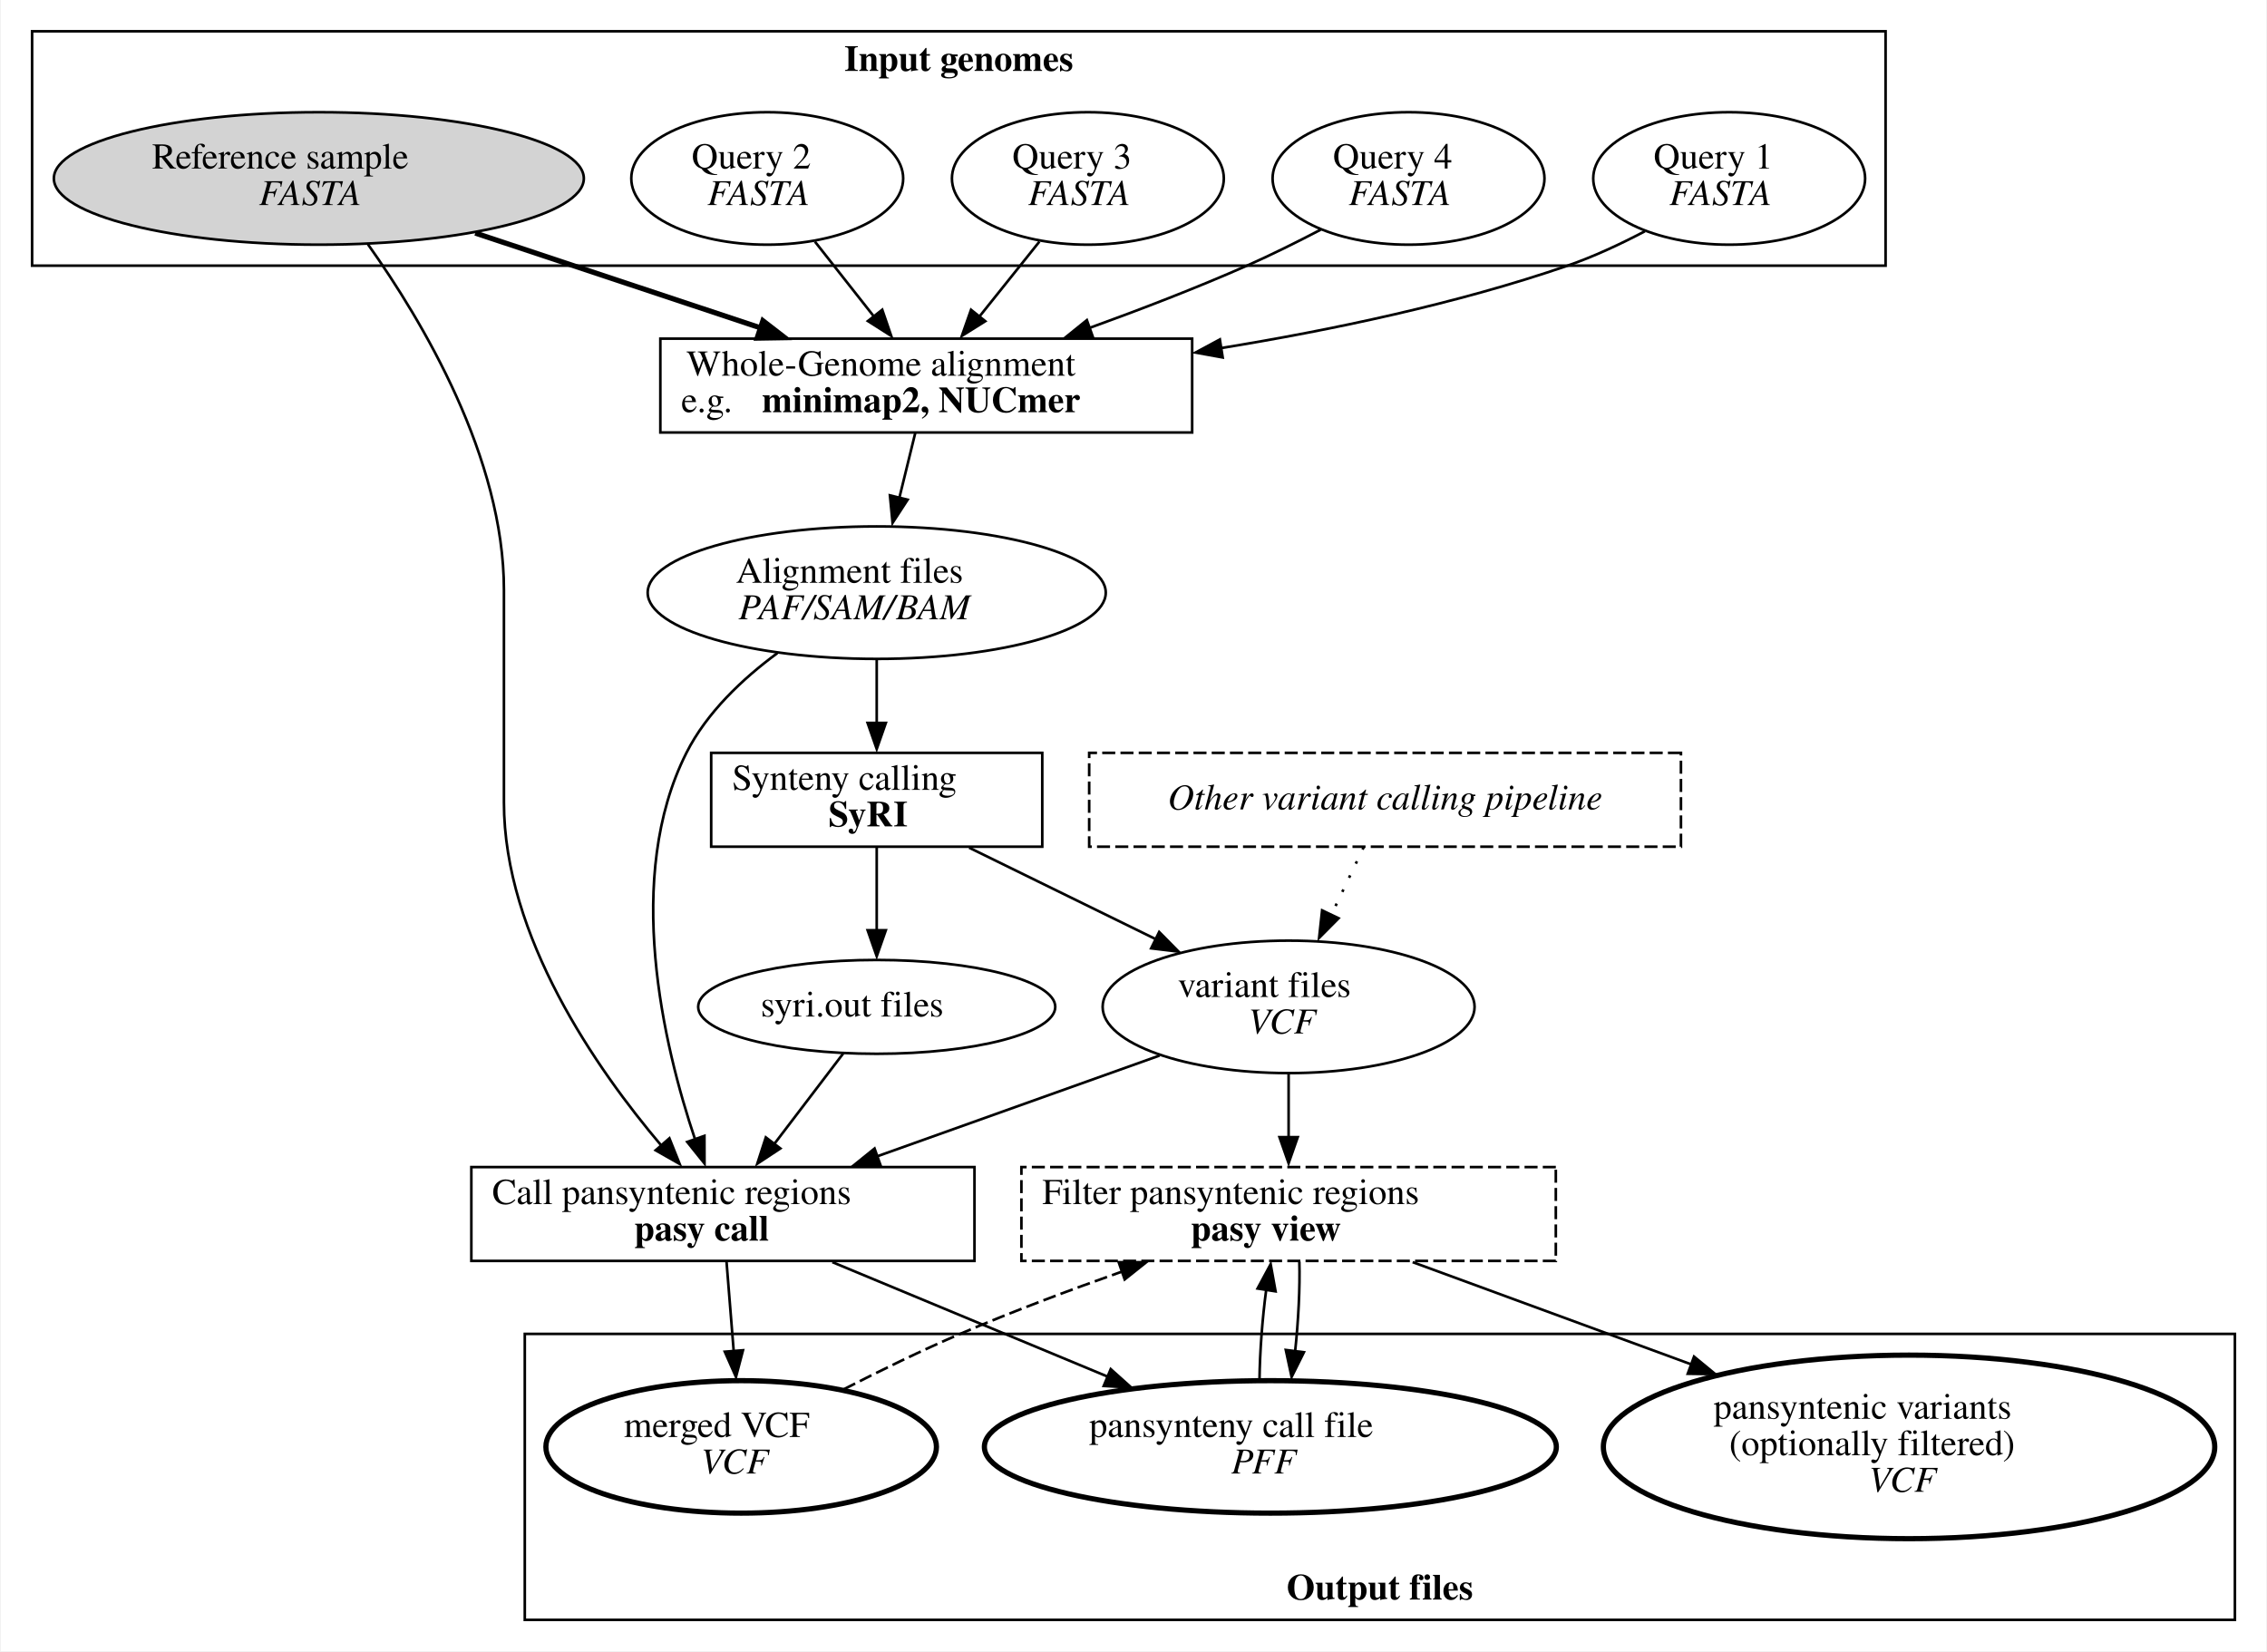
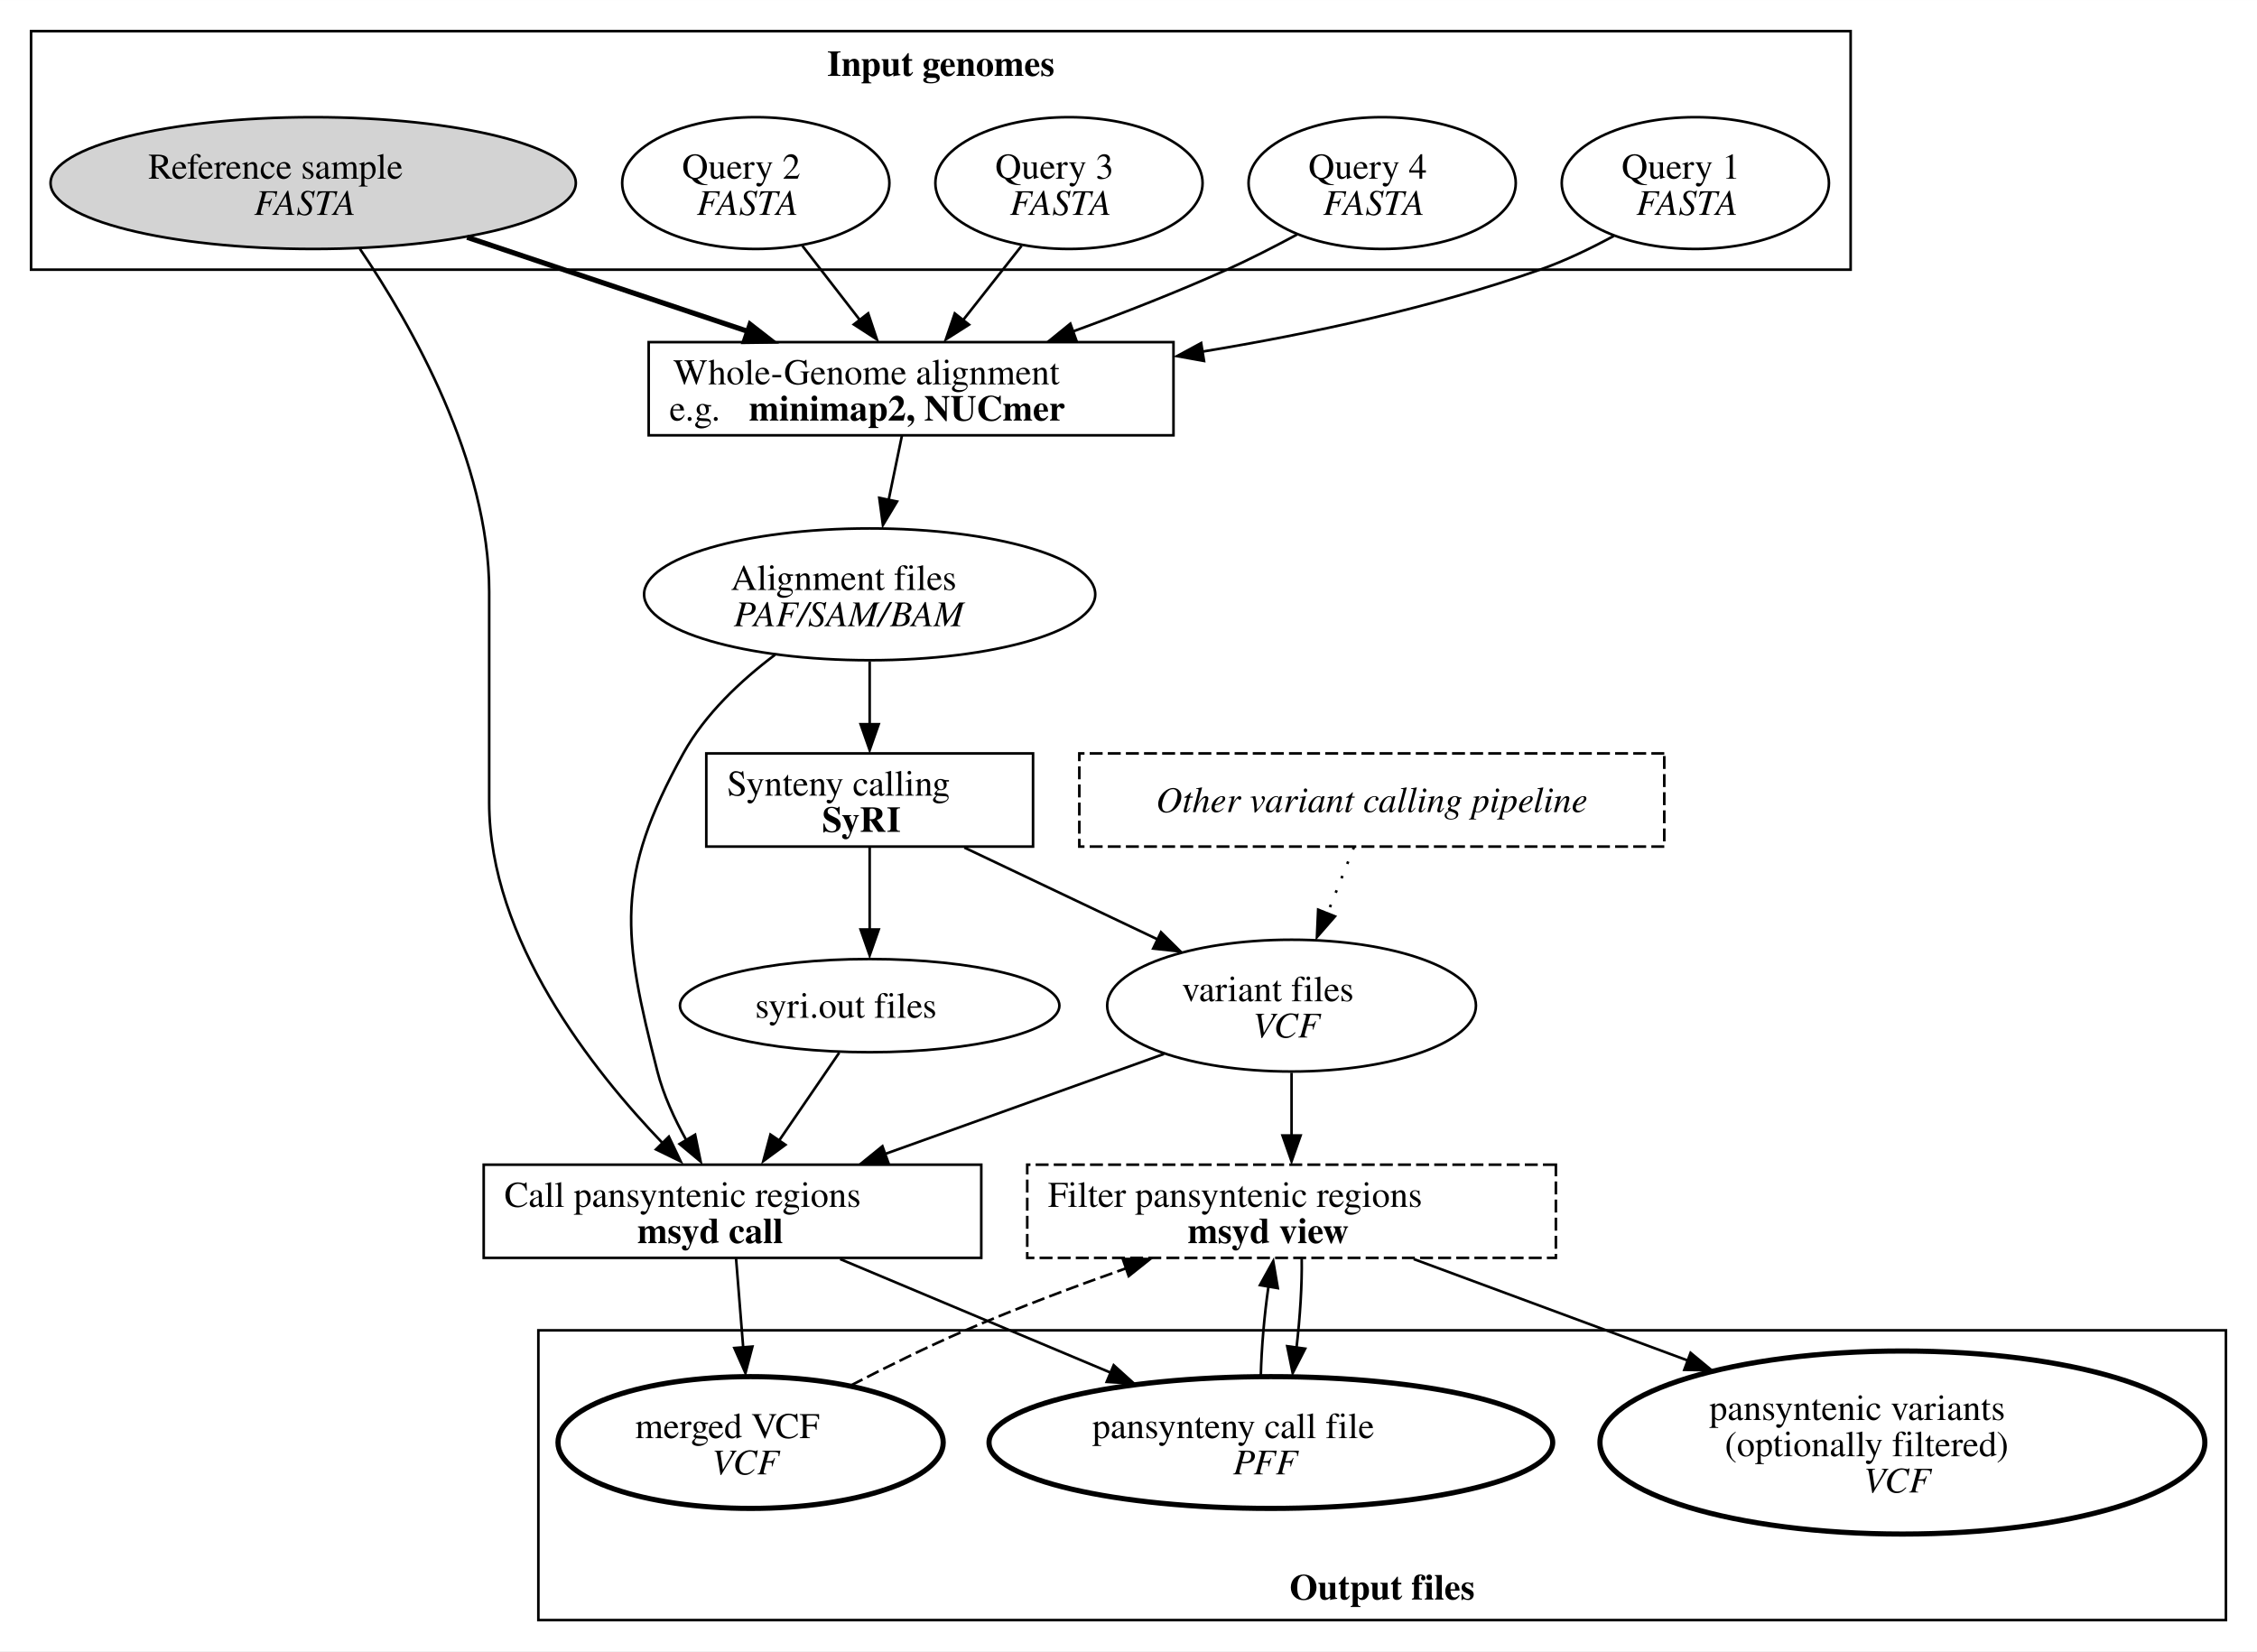
- <svg xmlns="http://www.w3.org/2000/svg" width="869pt" height="633pt" viewBox="0.00 0.00 869.00 633.45">
-   <g id="graph0" class="graph" transform="scale(1 1) rotate(0) translate(4 629.45)">
-     <polygon fill="white" stroke="none" points="-4,4 -4,-629.45 865,-629.45 865,4 -4,4" />
+ <svg xmlns="http://www.w3.org/2000/svg" width="872pt" height="638pt" viewBox="0.00 0.00 872.00 637.95">
+   <g id="graph0" class="graph" transform="scale(1 1) rotate(0) translate(4 633.95)">
+     <polygon fill="white" stroke="none" points="-4,4 -4,-633.95 868,-633.95 868,4 -4,4" />
    <g id="clust1" class="cluster">
-       <polygon fill="none" stroke="black" points="8,-527.53 8,-617.45 719,-617.45 719,-527.53 8,-527.53" />
-       <text text-anchor="middle" x="363.5" y="-602.25" font-family="Times,serif" font-weight="bold" font-size="14.00">Input genomes</text>
+       <polygon fill="none" stroke="black" points="8,-529.78 8,-621.95 711,-621.95 711,-529.78 8,-529.78" />
+       <text text-anchor="middle" x="359.5" y="-604.65" font-family="Times,serif" font-weight="bold" font-size="14.00">Input genomes</text>
    </g>
    <g id="clust4" class="cluster">
-       <polygon fill="none" stroke="black" points="197,-8 197,-117.71 853,-117.71 853,-8 197,-8" />
-       <text text-anchor="middle" x="525" y="-15.8" font-family="Times,serif" font-weight="bold" font-size="14.00">Output files</text>
+       <polygon fill="none" stroke="black" points="204,-8 204,-119.96 856,-119.96 856,-8 204,-8" />
+       <text text-anchor="middle" x="530" y="-15.95" font-family="Times,serif" font-weight="bold" font-size="14.00">Output files</text>
    </g>
    <g id="node1" class="node">
-       <ellipse fill="lightgrey" stroke="black" cx="118" cy="-560.99" rx="101.65" ry="25.41" />
-       <text text-anchor="start" x="54" y="-564.79" font-family="Times,serif" font-size="14.00">Reference sample</text>
-       <text text-anchor="start" x="95" y="-550.79" font-family="Times,serif" font-style="italic" font-size="14.00">FASTA</text>
+       <ellipse fill="lightgrey" stroke="black" cx="117" cy="-563.24" rx="101.47" ry="25.46" />
+       <text text-anchor="start" x="53.25" y="-564.94" font-family="Times,serif" font-size="14.00">Reference sample</text>
+       <text text-anchor="start" x="94.12" y="-550.94" font-family="Times,serif" font-style="italic" font-size="14.00">FASTA</text>
    </g>
    <g id="node9" class="node">
-       <polygon fill="none" stroke="black" points="453,-499.53 249,-499.53 249,-463.53 453,-463.53 453,-499.53" />
-       <text text-anchor="start" x="259" y="-485.33" font-family="Times,serif" font-size="14.00">Whole-Genome alignment</text>
-       <text text-anchor="start" x="257" y="-471.33" font-family="Times,serif" font-size="14.00">e.g. </text>
-       <text text-anchor="start" x="288" y="-471.33" font-family="Times,serif" font-weight="bold" font-size="14.00">minimap2, NUCmer</text>
+       <polygon fill="none" stroke="black" points="449.38,-501.78 246.62,-501.78 246.62,-465.78 449.38,-465.78 449.38,-501.78" />
+       <text text-anchor="start" x="256.12" y="-485.48" font-family="Times,serif" font-size="14.00">Whole-Genome alignment</text>
+       <text text-anchor="start" x="254.62" y="-471.48" font-family="Times,serif" font-size="14.00">e.g. </text>
+       <text text-anchor="start" x="285.38" y="-471.48" font-family="Times,serif" font-weight="bold" font-size="14.00">minimap2, NUCmer</text>
    </g>
    <g id="edge5" class="edge">
-       <path fill="none" stroke="black" stroke-width="2" d="M178,-540.04C211.85,-528.79 254.1,-514.75 288.36,-503.36" />
-       <polygon fill="black" stroke="black" stroke-width="2" points="288.34,-506.39 296.73,-499.91 286.13,-499.74 288.34,-506.39" />
+       <path fill="none" stroke="black" stroke-width="2" d="M176.49,-542.29C210.05,-531.04 251.93,-517 285.9,-505.61" />
+       <polygon fill="black" stroke="black" stroke-width="2" points="285.81,-508.66 294.17,-502.16 283.58,-502.02 285.81,-508.66" />
    </g>
    <g id="node11" class="node">
-       <polygon fill="none" stroke="black" points="369.5,-181.71 176.5,-181.71 176.5,-145.71 369.5,-145.71 369.5,-181.71" />
-       <text text-anchor="start" x="184.5" y="-167.51" font-family="Times,serif" font-size="14.00">Call pansyntenic regions</text>
-       <text text-anchor="start" x="239" y="-153.51" font-family="Times,serif" font-weight="bold" font-size="14.00">pasy call</text>
+       <polygon fill="none" stroke="black" points="375.12,-183.96 182.88,-183.96 182.88,-147.96 375.12,-147.96 375.12,-183.96" />
+       <text text-anchor="start" x="190.88" y="-167.66" font-family="Times,serif" font-size="14.00">Call pansyntenic regions</text>
+       <text text-anchor="start" x="242.25" y="-153.66" font-family="Times,serif" font-weight="bold" font-size="14.00">msyd call</text>
    </g>
    <g id="edge11" class="edge">
-       <path fill="none" stroke="black" d="M136.84,-535.71C157.87,-506.12 189,-453.76 189,-403.08 189,-403.08 189,-403.08 189,-321.62 189,-270.16 224.56,-219.24 249.4,-189.94" />
-       <polygon fill="black" stroke="black" points="252.47,-192.75 256.4,-182.92 247.19,-188.15 252.47,-192.75" />
+       <path fill="none" stroke="black" d="M135.04,-537.84C155.19,-508.12 185,-455.65 185,-405.33 185,-405.33 185,-405.33 185,-323.87 185,-271.04 224.7,-220.61 252.5,-191.77" />
+       <polygon fill="black" stroke="black" points="254.42,-194.79 258.98,-185.23 249.45,-189.86 254.42,-194.79" />
    </g>
    <g id="node2" class="node">
-       <ellipse fill="none" stroke="black" cx="290" cy="-560.99" rx="52.15" ry="25.41" />
-       <text text-anchor="start" x="261" y="-564.79" font-family="Times,serif" font-size="14.00">Query 2</text>
-       <text text-anchor="start" x="267" y="-550.79" font-family="Times,serif" font-style="italic" font-size="14.00">FASTA</text>
+       <ellipse fill="none" stroke="black" cx="288" cy="-563.24" rx="51.62" ry="25.46" />
+       <text text-anchor="start" x="259.5" y="-564.94" font-family="Times,serif" font-size="14.00">Query 2</text>
+       <text text-anchor="start" x="265.12" y="-550.94" font-family="Times,serif" font-style="italic" font-size="14.00">FASTA</text>
    </g>
    <g id="edge2" class="edge">
-       <path fill="none" stroke="black" d="M308.3,-536.75C315.43,-527.7 323.62,-517.3 330.91,-508.04" />
-       <polygon fill="black" stroke="black" points="334.12,-510.62 337.56,-500.6 328.62,-506.29 334.12,-510.62" />
+       <path fill="none" stroke="black" d="M306,-539C313.01,-529.95 321.07,-519.55 328.24,-510.29" />
+       <polygon fill="black" stroke="black" points="331.42,-512.9 334.78,-502.85 325.89,-508.61 331.42,-512.9" />
    </g>
    <g id="node3" class="node">
-       <ellipse fill="none" stroke="black" cx="659" cy="-560.99" rx="52.15" ry="25.41" />
-       <text text-anchor="start" x="630" y="-564.79" font-family="Times,serif" font-size="14.00">Query 1</text>
-       <text text-anchor="start" x="636" y="-550.79" font-family="Times,serif" font-style="italic" font-size="14.00">FASTA</text>
+       <ellipse fill="none" stroke="black" cx="651" cy="-563.24" rx="51.62" ry="25.46" />
+       <text text-anchor="start" x="622.5" y="-564.94" font-family="Times,serif" font-size="14.00">Query 1</text>
+       <text text-anchor="start" x="628.12" y="-550.94" font-family="Times,serif" font-style="italic" font-size="14.00">FASTA</text>
    </g>
    <g id="edge1" class="edge">
-       <path fill="none" stroke="black" d="M626.68,-540.73C617.36,-535.83 606.99,-530.98 597,-527.53 554.61,-512.94 506.4,-502.8 463.96,-495.89" />
-       <polygon fill="black" stroke="black" points="464.72,-492.31 454.3,-494.2 463.63,-499.22 464.72,-492.31" />
+       <path fill="none" stroke="black" d="M619.47,-542.8C610.53,-537.95 600.6,-533.18 591,-529.78 549.5,-515.13 502.25,-504.99 460.51,-498.11" />
+       <polygon fill="black" stroke="black" points="461.18,-494.51 450.75,-496.38 460.07,-501.42 461.18,-494.51" />
    </g>
    <g id="node4" class="node">
-       <ellipse fill="none" stroke="black" cx="536" cy="-560.99" rx="52.15" ry="25.41" />
-       <text text-anchor="start" x="507" y="-564.79" font-family="Times,serif" font-size="14.00">Query 4</text>
-       <text text-anchor="start" x="513" y="-550.79" font-family="Times,serif" font-style="italic" font-size="14.00">FASTA</text>
+       <ellipse fill="none" stroke="black" cx="530" cy="-563.24" rx="51.62" ry="25.46" />
+       <text text-anchor="start" x="501.5" y="-564.94" font-family="Times,serif" font-size="14.00">Query 4</text>
+       <text text-anchor="start" x="507.12" y="-550.94" font-family="Times,serif" font-style="italic" font-size="14.00">FASTA</text>
    </g>
    <g id="edge4" class="edge">
-       <path fill="none" stroke="black" d="M502.28,-541.32C493.22,-536.58 483.33,-531.66 474,-527.53 454.7,-519 433.22,-510.73 413.69,-503.67" />
-       <polygon fill="black" stroke="black" points="414.96,-500.05 404.37,-499.98 412.61,-506.64 414.96,-500.05" />
+       <path fill="none" stroke="black" d="M497.1,-543.35C488.41,-538.67 478.96,-533.83 470,-529.78 450.99,-521.19 429.82,-512.94 410.51,-505.9" />
+       <polygon fill="black" stroke="black" points="411.9,-502.32 401.3,-502.23 409.53,-508.91 411.9,-502.32" />
    </g>
    <g id="node5" class="node">
-       <ellipse fill="none" stroke="black" cx="413" cy="-560.99" rx="52.15" ry="25.41" />
-       <text text-anchor="start" x="384" y="-564.79" font-family="Times,serif" font-size="14.00">Query 3</text>
-       <text text-anchor="start" x="390" y="-550.79" font-family="Times,serif" font-style="italic" font-size="14.00">FASTA</text>
+       <ellipse fill="none" stroke="black" cx="409" cy="-563.24" rx="51.62" ry="25.46" />
+       <text text-anchor="start" x="380.5" y="-564.94" font-family="Times,serif" font-size="14.00">Query 3</text>
+       <text text-anchor="start" x="386.12" y="-550.94" font-family="Times,serif" font-style="italic" font-size="14.00">FASTA</text>
    </g>
    <g id="edge3" class="edge">
-       <path fill="none" stroke="black" d="M394.4,-536.75C387.15,-527.7 378.83,-517.3 371.42,-508.04" />
-       <polygon fill="black" stroke="black" points="373.64,-506.22 364.66,-500.6 368.18,-510.6 373.64,-506.22" />
+       <path fill="none" stroke="black" d="M390.7,-539C383.57,-529.95 375.38,-519.55 368.09,-510.29" />
+       <polygon fill="black" stroke="black" points="370.38,-508.54 361.44,-502.85 364.88,-512.87 370.38,-508.54" />
    </g>
    <g id="node6" class="node">
-       <ellipse fill="none" stroke="black" cx="332" cy="-243.17" rx="68.49" ry="18" />
-       <text text-anchor="start" x="287.5" y="-239.47" font-family="Times,serif" font-size="14.00">syri.out files</text>
+       <ellipse fill="none" stroke="black" cx="332" cy="-245.42" rx="73.3" ry="18" />
+       <text text-anchor="start" x="287.75" y="-240.74" font-family="Times,serif" font-size="14.00">syri.out files</text>
    </g>
    <g id="edge15" class="edge">
-       <path fill="none" stroke="black" d="M319.2,-225.36C311.5,-215.25 301.53,-202.17 292.83,-190.74" />
-       <polygon fill="black" stroke="black" points="295.03,-188.86 286.19,-183.02 289.46,-193.1 295.03,-188.86" />
+       <path fill="none" stroke="black" d="M320.24,-227.23C313.42,-217.27 304.7,-204.52 297.04,-193.32" />
+       <polygon fill="black" stroke="black" points="299.45,-191.65 290.91,-185.37 293.67,-195.6 299.45,-191.65" />
    </g>
    <g id="node7" class="node">
-       <ellipse fill="none" stroke="black" cx="490" cy="-243.17" rx="71.34" ry="25.41" />
-       <text text-anchor="start" x="447.5" y="-246.97" font-family="Times,serif" font-size="14.00">variant files</text>
-       <text text-anchor="start" x="474.5" y="-232.97" font-family="Times,serif" font-style="italic" font-size="14.00">VCF</text>
+       <ellipse fill="none" stroke="black" cx="495" cy="-245.42" rx="71.24" ry="25.46" />
+       <text text-anchor="start" x="452.62" y="-247.12" font-family="Times,serif" font-size="14.00">variant files</text>
+       <text text-anchor="start" x="480" y="-233.12" font-family="Times,serif" font-style="italic" font-size="14.00">VCF</text>
    </g>
    <g id="edge13" class="edge">
-       <path fill="none" stroke="black" d="M440.49,-224.49C408.29,-213 366.14,-197.96 332.18,-185.84" />
-       <polygon fill="black" stroke="black" points="333.52,-182.24 322.93,-182.17 331.17,-188.83 333.52,-182.24" />
+       <path fill="none" stroke="black" d="M445.72,-226.74C413.67,-215.25 371.71,-200.21 337.91,-188.09" />
+       <polygon fill="black" stroke="black" points="339.29,-184.5 328.7,-184.42 336.93,-191.09 339.29,-184.5" />
    </g>
    <g id="node13" class="node">
-       <polygon fill="none" stroke="black" stroke-dasharray="5,2" points="592.5,-181.71 387.5,-181.71 387.5,-145.71 592.5,-145.71 592.5,-181.71" />
-       <text text-anchor="start" x="395.5" y="-167.51" font-family="Times,serif" font-size="14.00">Filter pansyntenic regions</text>
-       <text text-anchor="start" x="452.5" y="-153.51" font-family="Times,serif" font-weight="bold" font-size="14.00">pasy view</text>
+       <polygon fill="none" stroke="black" stroke-dasharray="5,2" points="597.12,-183.96 392.88,-183.96 392.88,-147.96 597.12,-147.96 597.12,-183.96" />
+       <text text-anchor="start" x="400.88" y="-167.66" font-family="Times,serif" font-size="14.00">Filter pansyntenic regions</text>
+       <text text-anchor="start" x="454.88" y="-153.66" font-family="Times,serif" font-weight="bold" font-size="14.00">msyd view</text>
    </g>
    <g id="edge20" class="edge">
-       <path fill="none" stroke="black" d="M490,-217.66C490,-209.83 490,-201.09 490,-193.01" />
-       <polygon fill="black" stroke="black" points="493.5,-193.19 490,-183.19 486.5,-193.19 493.5,-193.19" />
+       <path fill="none" stroke="black" d="M495,-219.48C495,-211.67 495,-202.99 495,-194.98" />
+       <polygon fill="black" stroke="black" points="498.5,-195.25 495,-185.25 491.5,-195.25 498.5,-195.25" />
    </g>
    <g id="node8" class="node">
-       <ellipse fill="none" stroke="black" cx="332" cy="-402.08" rx="87.86" ry="25.41" />
-       <text text-anchor="start" x="278" y="-405.88" font-family="Times,serif" font-size="14.00">Alignment files</text>
-       <text text-anchor="start" x="279" y="-391.88" font-family="Times,serif" font-style="italic" font-size="14.00">PAF/SAM/BAM</text>
+       <ellipse fill="none" stroke="black" cx="332" cy="-404.33" rx="87.15" ry="25.46" />
+       <text text-anchor="start" x="278.38" y="-406.03" font-family="Times,serif" font-size="14.00">Alignment files</text>
+       <text text-anchor="start" x="279.5" y="-392.03" font-family="Times,serif" font-style="italic" font-size="14.00">PAF/SAM/BAM</text>
    </g>
    <g id="node10" class="node">
-       <polygon fill="none" stroke="black" points="395.5,-340.62 268.5,-340.62 268.5,-304.62 395.5,-304.62 395.5,-340.62" />
-       <text text-anchor="start" x="276.5" y="-326.42" font-family="Times,serif" font-size="14.00">Synteny calling</text>
-       <text text-anchor="start" x="313.5" y="-312.42" font-family="Times,serif" font-weight="bold" font-size="14.00">SyRI</text>
+       <polygon fill="none" stroke="black" points="395.12,-342.87 268.88,-342.87 268.88,-306.87 395.12,-306.87 395.12,-342.87" />
+       <text text-anchor="start" x="276.88" y="-326.57" font-family="Times,serif" font-size="14.00">Synteny calling</text>
+       <text text-anchor="start" x="313.62" y="-312.57" font-family="Times,serif" font-weight="bold" font-size="14.00">SyRI</text>
    </g>
    <g id="edge7" class="edge">
-       <path fill="none" stroke="black" d="M332,-376.57C332,-368.74 332,-360.01 332,-351.93" />
-       <polygon fill="black" stroke="black" points="335.5,-352.1 332,-342.1 328.5,-352.1 335.5,-352.1" />
+       <path fill="none" stroke="black" d="M332,-378.39C332,-370.58 332,-361.9 332,-353.89" />
+       <polygon fill="black" stroke="black" points="335.5,-354.16 332,-344.16 328.5,-354.16 335.5,-354.16" />
    </g>
    <g id="edge16" class="edge">
-       <path fill="none" stroke="black" d="M293.89,-378.89C280.46,-368.99 266.78,-356.05 259,-340.62 234.92,-292.91 250.16,-228.53 262.31,-192.36" />
-       <polygon fill="black" stroke="black" points="265.91,-193.69 265.94,-183.09 259.31,-191.36 265.91,-193.69" />
+       <path fill="none" stroke="black" d="M295.43,-380.98C282.16,-370.98 268.37,-358.01 260,-342.87 233.48,-294.91 236.42,-273.06 250,-219.96 252.33,-210.86 256.58,-201.64 261.12,-193.49" />
+       <polygon fill="black" stroke="black" points="264.56,-195.55 266.69,-185.18 258.56,-191.96 264.56,-195.55" />
    </g>
    <g id="edge6" class="edge">
-       <path fill="none" stroke="black" d="M346.78,-463.34C344.98,-456.01 342.82,-447.17 340.7,-438.54" />
-       <polygon fill="black" stroke="black" points="343.86,-437.74 338.08,-428.86 337.06,-439.41 343.86,-437.74" />
+       <path fill="none" stroke="black" d="M344.45,-465.59C342.93,-458.26 341.11,-449.42 339.33,-440.79" />
+       <polygon fill="black" stroke="black" points="342.57,-440.2 337.12,-431.11 335.71,-441.61 342.57,-440.2" />
    </g>
    <g id="edge8" class="edge">
-       <path fill="none" stroke="black" d="M332,-304.43C332,-295.07 332,-283.25 332,-272.56" />
-       <polygon fill="black" stroke="black" points="335.5,-272.58 332,-262.58 328.5,-272.58 335.5,-272.58" />
+       <path fill="none" stroke="black" d="M332,-306.68C332,-297.32 332,-285.5 332,-274.81" />
+       <polygon fill="black" stroke="black" points="335.5,-274.83 332,-264.83 328.5,-274.83 335.5,-274.83" />
    </g>
    <g id="edge9" class="edge">
-       <path fill="none" stroke="black" d="M367.46,-304.24C388.56,-293.9 415.68,-280.6 439.04,-269.15" />
-       <polygon fill="black" stroke="black" points="440.35,-271.91 447.79,-264.37 437.27,-265.63 440.35,-271.91" />
+       <path fill="none" stroke="black" d="M368.58,-306.49C390.61,-296.02 419,-282.53 443.3,-270.99" />
+       <polygon fill="black" stroke="black" points="444.55,-273.79 452.08,-266.34 441.54,-267.47 444.55,-273.79" />
    </g>
    <g id="node14" class="node">
-       <ellipse fill="none" stroke="black" stroke-width="2" cx="280" cy="-74.36" rx="74.91" ry="25.41" />
-       <text text-anchor="start" x="235" y="-78.16" font-family="Times,serif" font-size="14.00">merged VCF</text>
-       <text text-anchor="start" x="264.5" y="-64.16" font-family="Times,serif" font-style="italic" font-size="14.00">VCF</text>
+       <ellipse fill="none" stroke="black" stroke-width="2" cx="286" cy="-76.61" rx="74.42" ry="25.46" />
+       <text text-anchor="start" x="241.38" y="-78.31" font-family="Times,serif" font-size="14.00">merged VCF</text>
+       <text text-anchor="start" x="271" y="-64.31" font-family="Times,serif" font-style="italic" font-size="14.00">VCF</text>
    </g>
    <g id="edge14" class="edge">
-       <path fill="none" stroke="black" d="M274.38,-145.45C275.18,-135.55 276.2,-122.76 277.16,-110.81" />
-       <polygon fill="black" stroke="black" points="280.7,-111.43 278.01,-101.19 273.72,-110.88 280.7,-111.43" />
+       <path fill="none" stroke="black" d="M280.38,-147.7C281.18,-137.8 282.2,-125.01 283.16,-113.06" />
+       <polygon fill="black" stroke="black" points="286.7,-113.68 284.01,-103.44 279.72,-113.13 286.7,-113.68" />
    </g>
    <g id="node15" class="node">
-       <ellipse fill="none" stroke="black" stroke-width="2" cx="483" cy="-74.36" rx="109.7" ry="25.41" />
-       <text text-anchor="start" x="413.5" y="-78.16" font-family="Times,serif" font-size="14.00">pansynteny call file</text>
-       <text text-anchor="start" x="468" y="-64.16" font-family="Times,serif" font-style="italic" font-size="14.00">PFF</text>
+       <ellipse fill="none" stroke="black" stroke-width="2" cx="487" cy="-76.61" rx="108.89" ry="25.46" />
+       <text text-anchor="start" x="418" y="-78.31" font-family="Times,serif" font-size="14.00">pansynteny call file</text>
+       <text text-anchor="start" x="472.38" y="-64.31" font-family="Times,serif" font-style="italic" font-size="14.00">PFF</text>
    </g>
    <g id="edge12" class="edge">
-       <path fill="none" stroke="black" d="M314.99,-145.24C345.28,-132.64 386.66,-115.43 420.78,-101.24" />
-       <polygon fill="black" stroke="black" points="421.76,-104.2 429.65,-97.13 419.07,-97.74 421.76,-104.2" />
+       <path fill="none" stroke="black" d="M320.59,-147.49C350.59,-134.89 391.58,-117.68 425.37,-103.49" />
+       <polygon fill="black" stroke="black" points="426.28,-106.48 434.15,-99.38 423.57,-100.03 426.28,-106.48" />
    </g>
    <g id="node12" class="node">
-       <polygon fill="none" stroke="black" stroke-dasharray="5,2" points="640.5,-340.62 413.5,-340.62 413.5,-304.62 640.5,-304.62 640.5,-340.62" />
-       <text text-anchor="middle" x="527" y="-318.92" font-family="Times,serif" font-style="italic" font-size="14.00">Other variant calling pipeline</text>
+       <polygon fill="none" stroke="black" stroke-dasharray="5,2" points="639,-342.87 413,-342.87 413,-306.87 639,-306.87 639,-342.87" />
+       <text text-anchor="middle" x="526" y="-320.2" font-family="Times,serif" font-style="italic" font-size="14.00">Other variant calling pipeline</text>
    </g>
    <g id="edge10" class="edge">
-       <path fill="none" stroke="black" stroke-dasharray="1,5" d="M518.79,-304.43C515.14,-296.79 510.7,-287.51 506.42,-278.54" />
-       <polygon fill="black" stroke="black" points="509.17,-277.17 501.7,-269.65 502.85,-280.19 509.17,-277.17" />
+       <path fill="none" stroke="black" stroke-dasharray="1,5" d="M519.12,-306.68C516.09,-299.12 512.43,-289.96 508.87,-281.08" />
+       <polygon fill="black" stroke="black" points="511.77,-279.89 504.8,-271.9 505.27,-282.49 511.77,-279.89" />
    </g>
    <g id="edge18" class="edge">
-       <path fill="none" stroke="black" d="M494.12,-145.45C494.4,-135.55 493.76,-122.76 492.48,-110.81" />
-       <polygon fill="black" stroke="black" points="495.87,-110.67 491.15,-101.19 488.92,-111.55 495.87,-110.67" />
+       <path fill="none" stroke="black" d="M498.92,-147.7C499.09,-137.8 498.3,-125.01 496.89,-113.06" />
+       <polygon fill="black" stroke="black" points="500.26,-112.87 495.43,-103.44 493.32,-113.82 500.26,-112.87" />
    </g>
    <g id="node16" class="node">
-       <ellipse fill="none" stroke="black" stroke-width="2" cx="728" cy="-74.36" rx="117.26" ry="35.21" />
-       <text text-anchor="start" x="653" y="-85.16" font-family="Times,serif" font-size="14.00">pansyntenic variants</text>
-       <text text-anchor="start" x="659" y="-71.16" font-family="Times,serif" font-size="14.00">(optionally filtered)</text>
-       <text text-anchor="start" x="712.5" y="-57.16" font-family="Times,serif" font-style="italic" font-size="14.00">VCF</text>
+       <ellipse fill="none" stroke="black" stroke-width="2" cx="731" cy="-76.61" rx="116.85" ry="35.36" />
+       <text text-anchor="start" x="656.38" y="-85.31" font-family="Times,serif" font-size="14.00">pansyntenic variants</text>
+       <text text-anchor="start" x="662.38" y="-71.31" font-family="Times,serif" font-size="14.00">(optionally filtered)</text>
+       <text text-anchor="start" x="716" y="-57.31" font-family="Times,serif" font-style="italic" font-size="14.00">VCF</text>
    </g>
    <g id="edge21" class="edge">
-       <path fill="none" stroke="black" d="M537.59,-145.24C568.22,-134 608.86,-119.08 644.73,-105.92" />
-       <polygon fill="black" stroke="black" points="645.52,-108.99 653.7,-102.26 643.11,-102.42 645.52,-108.99" />
+       <path fill="none" stroke="black" d="M542.19,-147.49C572.56,-136.25 612.86,-121.33 648.43,-108.17" />
+       <polygon fill="black" stroke="black" points="649.16,-111.26 657.32,-104.51 646.73,-104.7 649.16,-111.26" />
    </g>
    <g id="edge19" class="edge">
-       <path fill="none" stroke="black" stroke-dasharray="5,2" d="M319.26,-96.42C333.21,-103.56 349.14,-111.34 364,-117.71 383.91,-126.25 406.03,-134.53 426.11,-141.62" />
-       <polygon fill="black" stroke="black" points="424.81,-145.22 435.4,-145.21 427.12,-138.61 424.81,-145.22" />
+       <path fill="none" stroke="black" stroke-dasharray="5,2" d="M324.77,-98.7C338.55,-105.84 354.3,-113.61 369,-119.96 388.89,-128.54 411,-136.84 431.09,-143.93" />
+       <polygon fill="black" stroke="black" points="429.79,-147.53 440.38,-147.52 432.09,-140.92 429.79,-147.53" />
    </g>
    <g id="edge17" class="edge">
-       <path fill="none" stroke="black" d="M478.83,-100.19C478.97,-110.92 479.92,-123.53 481.4,-134.61" />
-       <polygon fill="black" stroke="black" points="478.09,-135.12 483.11,-144.45 485,-134.03 478.09,-135.12" />
+       <path fill="none" stroke="black" d="M483.12,-102.44C483.38,-113.17 484.47,-125.78 486.07,-136.86" />
+       <polygon fill="black" stroke="black" points="482.79,-137.43 487.92,-146.7 489.69,-136.26 482.79,-137.43" />
    </g>
  </g>
</svg>
